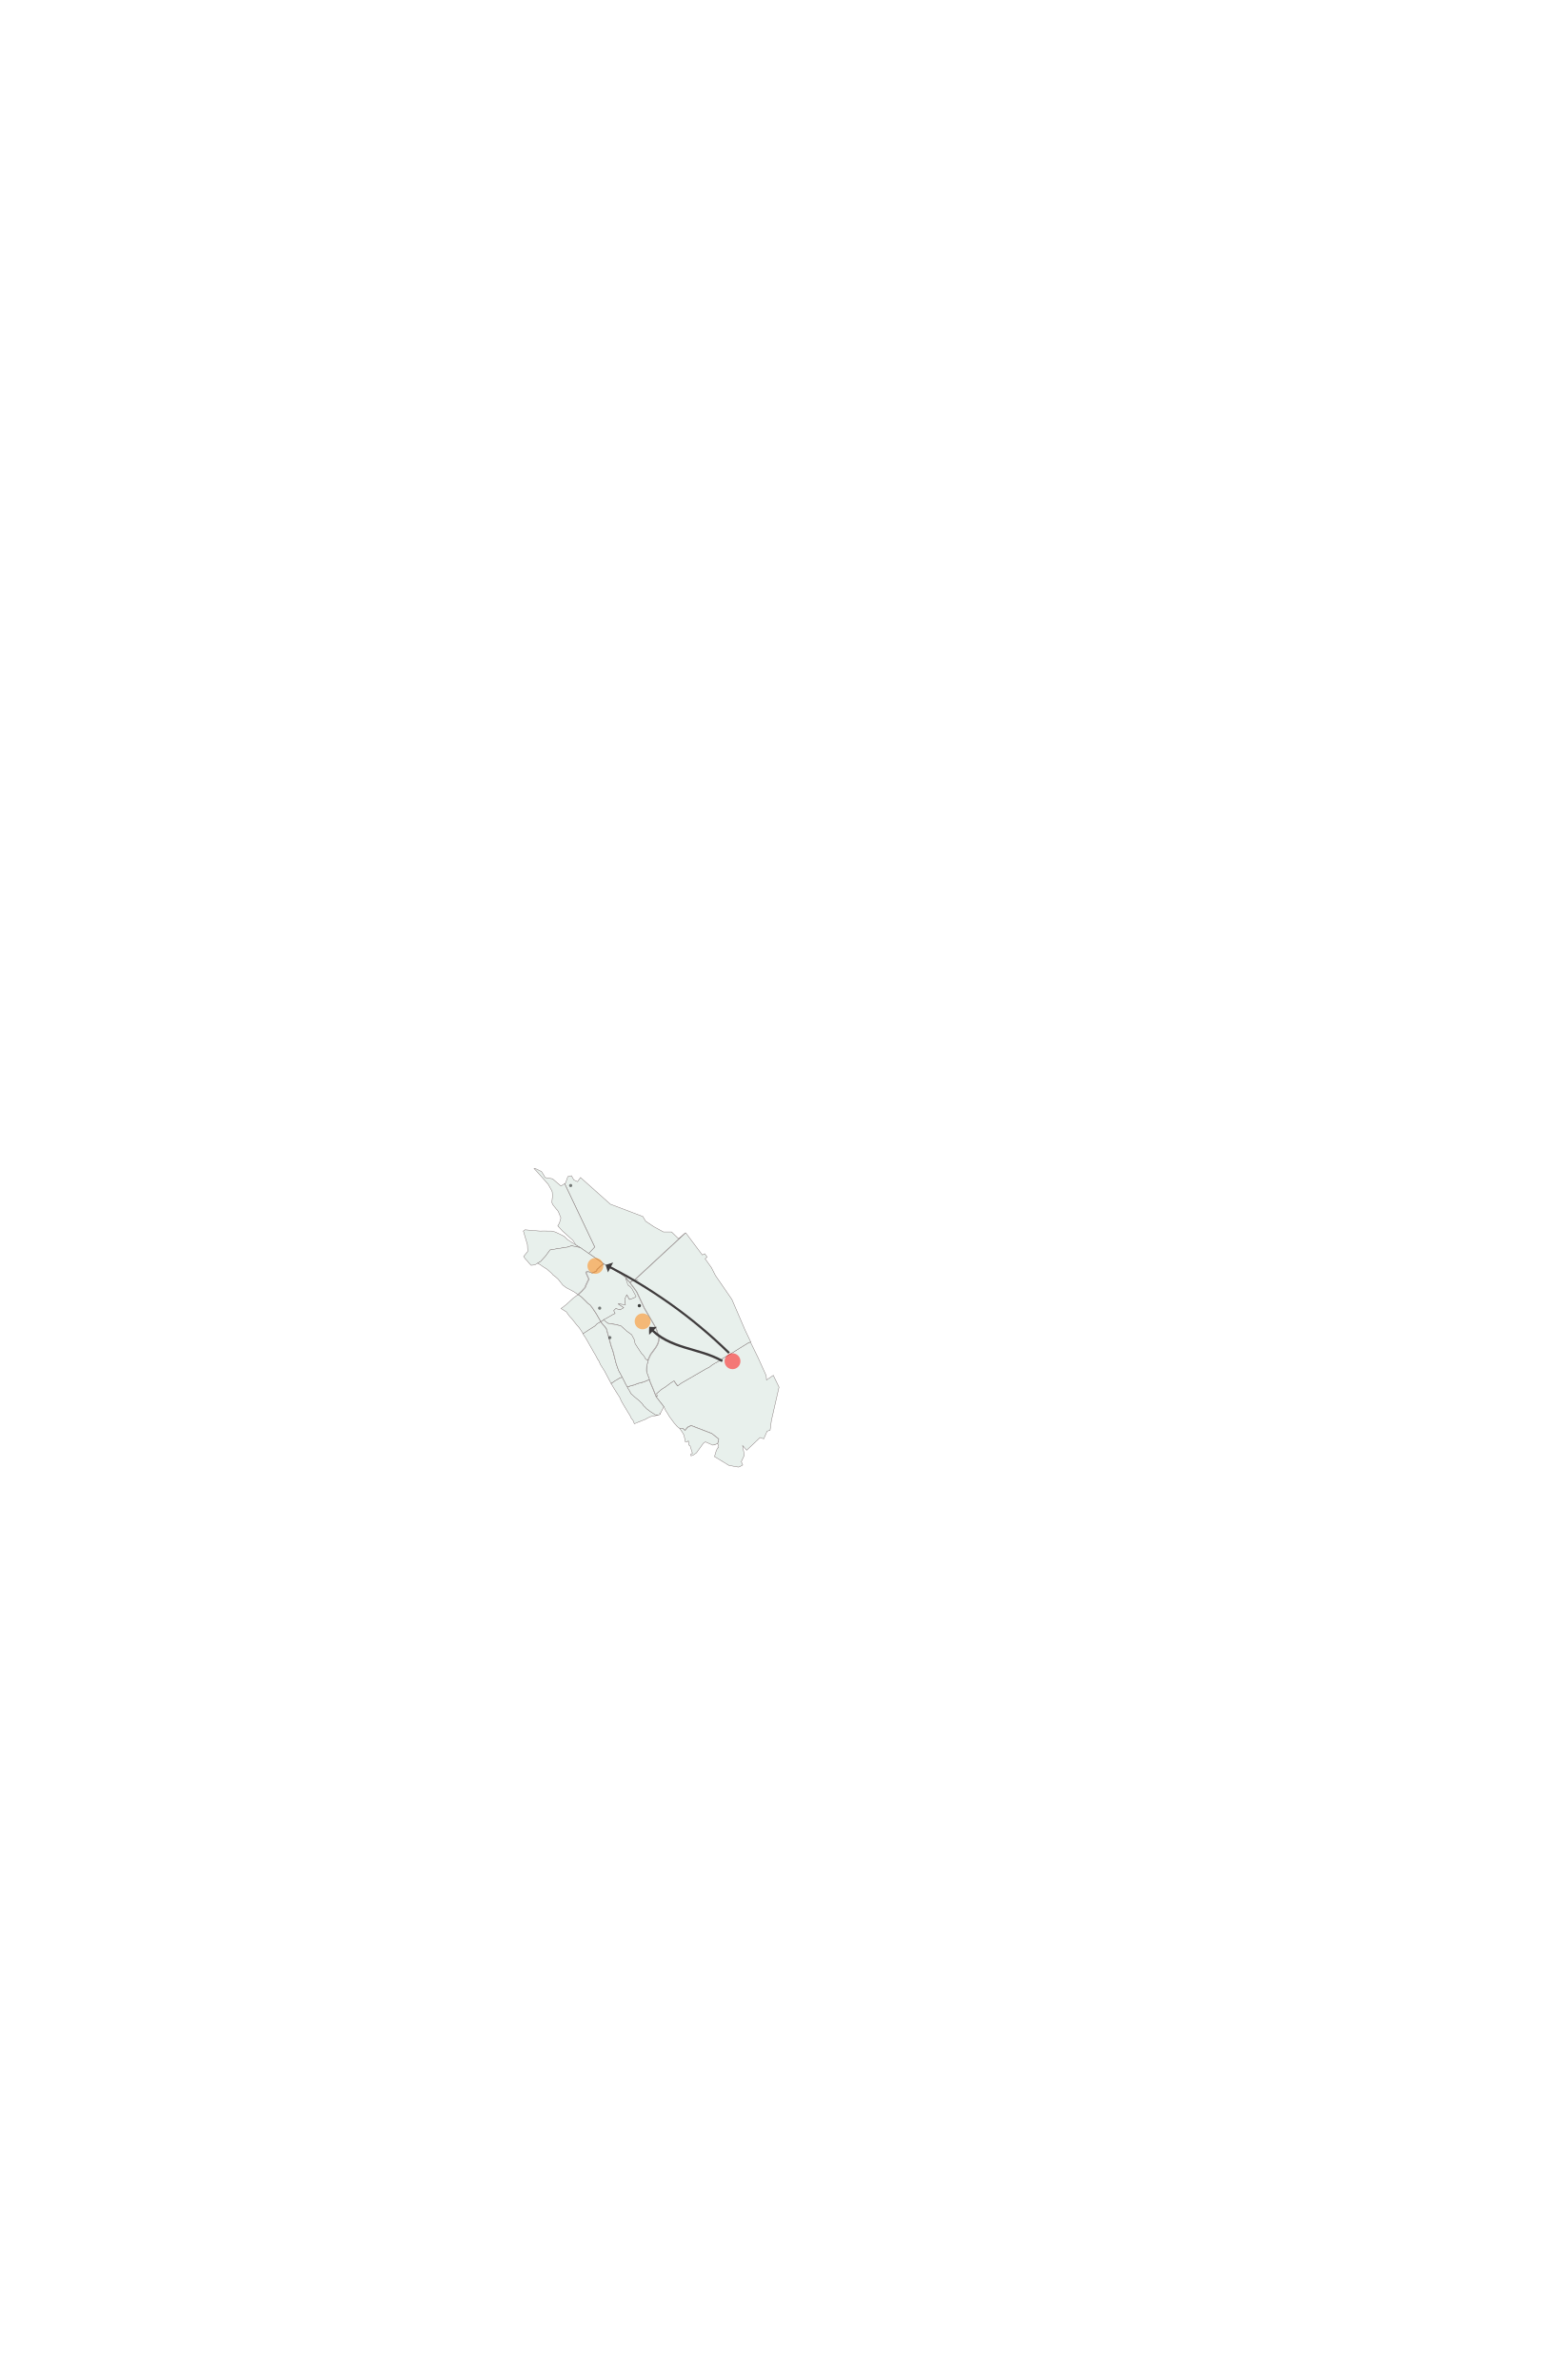
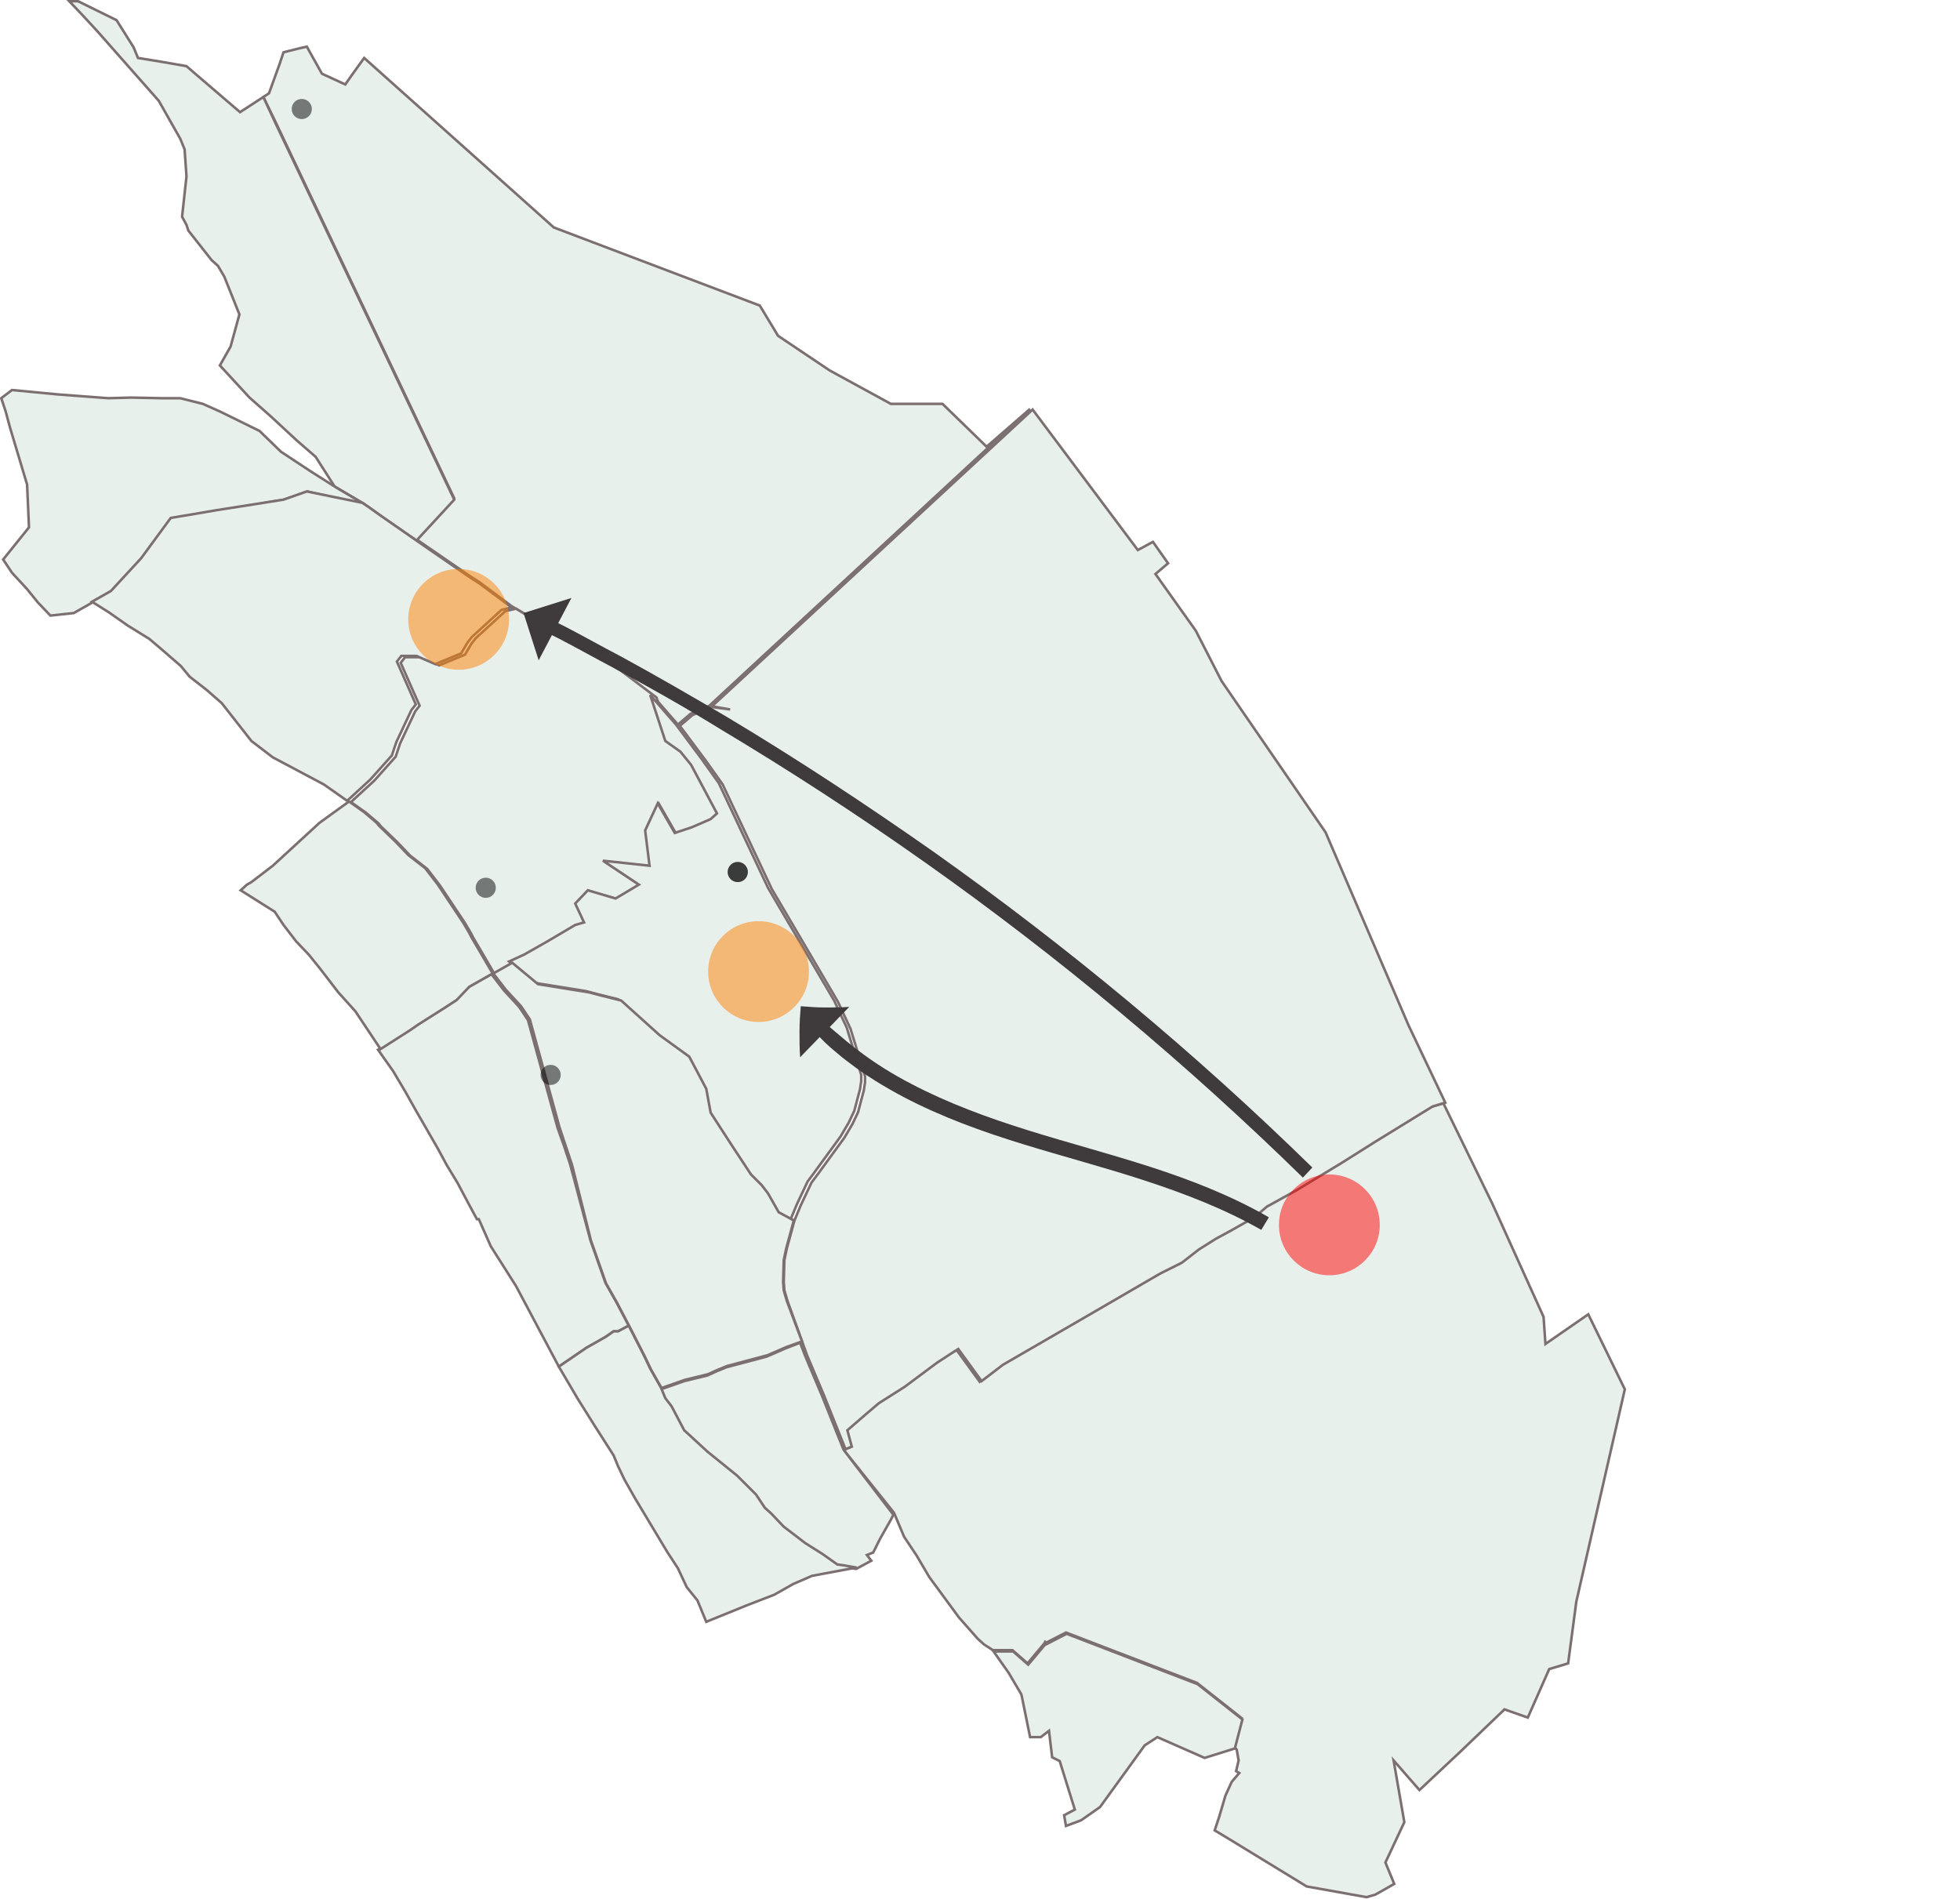
- <svg xmlns="http://www.w3.org/2000/svg" version="1.1" id="Layer_1" x="0px" y="0px" viewBox="0 0 1561 2399" style="enable-background:new 0 0 1561 2399;" xml:space="preserve">
+ <svg xmlns="http://www.w3.org/2000/svg" version="1.1" id="Layer_1" x="0px" y="0px" viewBox="0 0 311.1 301.3" style="enable-background:new 0 0 311.1 301.3;" xml:space="preserve">
  <style type="text/css">
	.st0{fill:#E8F0EC;stroke:#7B6F6F;stroke-width:0.404;}
	.st1{fill:#FF8000;fill-opacity:0.5;}
	.st2{fill-opacity:0.5;stroke:#000000;stroke-width:1.615;stroke-opacity:0;}
	.st3{fill:#FF0000;fill-opacity:0.5;}
	.st4{fill:none;}
	.st5{fill:none;stroke:#3F3B3C;stroke-miterlimit:10;}
	.st6{fill:#3F3B3C;}
</style>
  <g id="globe-layer">
</g>
  <g id="graticule-layer">
</g>
-   <path class="st0" d="M569.1,1193.1l0.9-0.6l1.7-4.7l0.6-1.8l2.4-0.6l1.3-0.3l2.4,4.3l3.7,1.7l1.2-1.7l1.8-2.5l30.1,26.9l32.7,12.4  l2.9,4.8l8.2,5.5l9.7,5.3h8.2l7,6.8l6.9-6l-50.9,47.1l-3,1.3l-2,1.7l-4.1-4.7l-5.3-4l-0.4-0.3l-9.5-5.5l-0.3-0.2l-6.8-4.1l-5.1-3.8  l-1.4-0.9l-0.6-0.4l-3.2-2.2l-3.2-2.2l-1.6-1.1l6-6.5l-28.3-59.6L569.1,1193.1z" />
-   <path class="st0" d="M616.8,1359.5l1,3l3.2,12l2.4,6.8l1.7,3l2,3.8l-1.7,0.9h-0.7l-1.3,0.9l-3,1.7l-4.4,3l-3.4-6.4l-3.4-6.4l-4-6.3  l-1.9-4.3H603l-1.4-2.6l-1.7-3.2l-1.7-2.8l-1.4-2.6l-1.5-2.6l-1.9-3.3l-1.8-3.2l-1.9-3.2l-2.4-3.4l4.7-3l1.4-0.9l4.2-2.6l2-1.3  l2-2.1l3.7-2.1l2,2.6l2.4,2.6l1.4,2.1l4.7,17.1L616.8,1359.5z" />
-   <path class="st0" d="M661.2,1407.8l1-0.4l-0.7-2.6l3-2.6l2-1.7l4.1-2.6l5.1-3.8l2.3-1.5l1.1-0.7l3.7,5.1l3.4-2.6l14.5-8.4l10.5-6.1  l3.4-1.7l2.7-2.1l2.7-1.7l2.4-1.3l3.7-2.1l2-1.7l4.7-2.6l7.1-4.3l5.4-3.4l9.1-5.6l2-0.6l7.8,16l8.1,17.9l0.3,4.3l6.8-4.7l5.8,11.9  l-7.7,33.7l-1.3,9.8l-3,0.9l-3.4,7.7l-3.7-1.3l-7.1,6.8l-6.4,6l-4.1-4.7l1.7,9.8l-3,6.4l1.4,3.4l-3,1.7l-1.4,0.4l-9.5-1.7l-12.6-7.7  l-2-1.2l0.7-2.1l1-3.4l1-2.2l1.2-1.4l-0.5-0.3l0.4-1.7l-0.3-1.7l-0.3-0.4l-4.8,1.5l4.8-1.5l1.1-4.6l-7.1-5.6l-20.8-8l-3.5,1.8  l-2.6,3.1l-2.4-2.1h-1.7h-1.4l-1.4-0.9l-1-0.9l-3-3.4l-1.1-1.5l-3.6-4.9l-2-3.4l-2-3l-1.6-3.8L661.2,1407.8z M693.3,1438.1l-0.4,0.7  l-0.3,0.8l0.3-0.8L693.3,1438.1z" />
-   <path class="st0" d="M601.8,1334.3l-2,2.1l-2,1.3l-4.1,2.6l-1.3,0.9l-4.7,3l-2-3l-2-3l-2.7-3l-1-1.3l-2-2.6l-1.7-2.1l-2-2.1l-2-2.6  l-1.4-2.1l-5.4-3.4l1-0.9l0.7-0.4l3.4-2.6l7.4-6.8l4.7-3.4l2.4,1.7l2,1.7l0.3,0.4l2.7,2.6l2,2.1l2.7,2.1l2,2.6l2,3l2,3l1,1.7  l0.3,0.6l3.4,5.8L601.8,1334.3z" />
-   <path class="st0" d="M640.3,1307.8l-3,1.3l-2.7,0.9l-2.7-4.7l-2,4.3l0.7,5.6l-7.4-0.8l5.7,3.8l-1.5,0.9l-2.2,1.3l-4.4-1.3l-2,2.1  l1.4,3l-1.3,0.4l-4.4,2.6l-3.7,2.1l-2,1.3l-3,1.7l-3.4-5.8l-0.3-0.6l-1-1.7l-2-3l-2-3l-2-2.6l-2.7-2.1l-2-2.1l-2.7-2.6l-0.3-0.4  l-2-1.7l-2.4-1.7l3.7-3.4l3.4-3.8l0.7-2.1l2.4-5.1l0.7-0.9l-3-6.8l0.7-0.9h2.4l3,1.3l4.1-1.7l1-1.7l0.7-0.9l4.7-4.3l1.7-0.4l6.8,4.1  l0.3,0.2l9.5,5.5l0.4,0.3l5.3,4l2.4,7.3l2.4,1.7l1.7,2.1l4.1,7.7L640.3,1307.8z" />
-   <path class="st0" d="M668.7,1418.9l-1.7,3l-0.7,1.4l-0.4,0.8l-1,0.4l0.7,0.9l-2.4,1.3l-2.2-0.3l-0.8-0.1l-2.4-1.7l-2.7-1.7l-3.4-2.6  l-2-2.1l-1-0.9l-1.4-2.1l-3-3l-4.7-3.8l-3.7-3.4l-2-3.8l-1-1.3l-0.7-1.7l3.7-1.3l3.7-0.9l1.3-0.6l1.7-0.7l6.4-1.7l3-1.3l2.3-0.9  l0.8,2.1l2.7,6.4l3.4,8.5l7.9,10.3L668.7,1418.9z" />
-   <path class="st0" d="M610.5,1329.2l3.7-2.1l4.4-2.6l1.4-0.4l-1.4-3l2-2.1l4.4,1.3l2.2-1.3l1.5-0.9l-5.7-3.8l7.4,0.8l-0.7-5.6l2-4.3  l2.7,4.7l2.7-0.9l3-1.3l1-0.9l-4.1-7.7l-1.7-2.1l-2.4-1.7l-2.4-7.3l4.1,4.7l4.1,5.5l2.7,3.8l7.8,16.6l10.5,17.9l2,4.3l2.3,7.5v1  l-0.2,1.3l-0.4,1.5l-0.5,1.9l-0.9,1.9l-1.3,2.2l-4.3,5.9l-0.9,1.2l-1.7,3.6l-1,2.4l-2.4-1.3l-1.7-3l-1-1.3l-1.7-1.7l-2.9-4.4  l-3.5-5.4l-0.7-3.8l-2.7-5.1l-4.7-3.4l-6.1-5.5l-3.2-0.8l-1.9-0.5l-8.1-1.3l-4.1-3.4L610.5,1329.2z" />
-   <path class="st0" d="M663.3,1426.5l-1.2,0.2l-5.9,1.1l-3,1.3l-3,1.7l-4.4,1.7l-6.4,2.6l-1.4-3.4l-1.7-2.1l-1.4-3l-1.7-2.6l-3.9-6.5  l-1.2-2l-1.7-3l-1-2.1l-0.7-1.7l-3-4.7l-2.7-4.3l-3-5.1l4.4-3l3-1.7l1.3-0.9h0.7l1.7-0.9l2.4,4.7l1,2.1l1.7,3l0.7,1.7l1,1.3l2,3.8  l3.7,3.4l4.7,3.8l3,3l1.4,2.1l1,0.9l2,2.1l3.4,2.6l2.7,1.7l2.4,1.7l0.8,0.1L663.3,1426.5z" />
-   <path class="st0" d="M569.1,1193.1l2,4.3l28.3,59.6l-6,6.5l-5.6-3.9l-2.1-1.5l-0.9-0.6l-4.4-2.6l-3-4.7l-3-2.6l-4.1-3.8l-3.4-3  l-4.7-5.1l1.7-3l1.4-5.1l-2.4-6l-1-1.7l-1-0.9l-3.7-4.7l-0.3-0.9l-0.7-1.3l0.7-6.4l-0.3-4.3l-0.7-1.7l-3.4-6l-9.8-11.1l-2.4-2.6  l-2-2.1h1.4l6.1,3l2.7,4.3l0.7,1.7l3.7,0.6l4,0.7l1.5,1.3l7,6L569.1,1193.1z" />
-   <path class="st0" d="M576.1,1255.7l-3.7,1.3l-5.4,0.9l-5.4,0.9l-4.1,0.7l-3,0.5l-4.7,6.4l-2.4,2.6l-2.4,2.6l-3,1.7l-3,1.7l-3.7,0.4  l-2-2.1l-1.7-2.1l-2.4-2.6l-1.4-2.1l4.1-5.1l-0.3-6.8l-2.7-9l-0.7-2.6l-0.7-2.1l1.7-1.3l7.3,0.7l8,0.6l3.6-0.1l4.8,0.1h3l3.6,0.9  l2.9,1.3l6.1,3l3.4,3.3l4.7,3.1l4.1,2.6l4.4,2.6l-4.4-0.9L576.1,1255.7z" />
-   <path class="st0" d="M606.9,1274.5l-4.7,4.3l-0.7,0.9l-1,1.7l-4.1,1.7l-3-1.3H591l-0.7,0.9l3,6.8l-0.7,0.9l-2.4,5.1l-0.7,2.1  l-3.4,3.8l-3.7,3.4l-3.7-2.6l-8.1-4.3l-3.4-2.6l-4.7-6l-2.4-2.1l-2.7-2.1l-1.4-1.7l-3-2.6l-2-1.7l-3.4-2.1l-3-2.1l-2.7-1.7l3-1.7  l2.4-2.6l2.4-2.6l4.7-6.4l3-0.5l4.1-0.7l5.1-0.8l5.7-0.9l3.7-1.3l4.4,0.9l4.4,0.9l0.9,0.6l2.1,1.5l7.2,5l3.2,2.2l3.2,2.2l0.6,0.4  l1.4,0.9l5.1,3.8L606.9,1274.5z" />
-   <path class="st0" d="M721.2,1285.8l16.5,24l13.2,30.7l5.8,12.2l-2,0.6l-9.1,5.6l-5.4,3.4l-7.1,4.3l-4.7,2.6l-2,1.7l-3.7,2.1  l-2.4,1.3l-2.7,1.7l-2.7,2.1l-3.4,1.7l-10.5,6.1l-14.5,8.4l-3.4,2.6l-3.7-5.1l-1.1,0.7l-2.3,1.5l-5.1,3.8l-4.1,2.6l-2,1.7l-3,2.6  l0.7,2.6l-1,0.4l-3.4-8.5l-2.7-6.4l-3.1-8.6l-0.5-1.7l-0.1-1.3l0.1-3.5l0.4-1.9l1.2-4.4l1-2.4l1.7-3.6l0.9-1.2l4.3-5.9l1.3-2.2  l0.9-1.9l0.5-1.9l0.4-1.5l0.2-1.3v-1l-2.3-7.5l-2-4.3l-10.5-17.9l-7.8-16.6l-2.7-3.8l-4.1-5.5l2-1.7l3-1.3l3,0.4l-2.9-0.5l50.9-47.1  l16.7,22.3l2.4-1.3l2.4,3.4l-2,1.7l6.4,9L721.2,1285.8z" />
-   <path class="st0" d="M723.3,1455.2l-4.8,1.5l-7.5-3.3l-0.6,0.4l-1.4,0.9l-7.1,9.8l-3,2.1l-2.4,0.9l-0.3-1.7l1.7-0.9l-2.4-7.7  l-1.2-0.6l-0.5-4.2l-1.3,1h-1.1h-0.6l-1.3-6.4l-0.1-0.4l-2-3.4l-2.4-3.4h1.4h1.7l2.4,2.1l2.6-3.1l3.5-1.8l20.8,8l7.1,5.6  L723.3,1455.2z" />
-   <path class="st0" d="M652.1,1391.5l-3,1.3l-6.4,1.7l-1.7,0.7l-1.3,0.6l-3.7,0.9l-3.7,1.3l-1.7-3l-1-2.1l-2.4-4.7l-2-3.8l-1.7-3  l-2.4-6.8l-3-12l-1-3l-1-3l-4.7-17.1l-1.4-2.1l-2.4-2.6l-2-2.6l3-1.7l4.1,3.4l8.1,1.3l1.9,0.5l3.2,0.8l6.1,5.5l4.7,3.4l2.7,5.1  l0.7,3.8l3.5,5.4l2.9,4.4l1.7,1.7l1,1.3l1.7,3l2.4,1.3l-1.2,4.4l-0.4,1.9l-0.1,3.5l0.1,1.3l0.5,1.7l2.4,6.4L652.1,1391.5z" />
+   <path class="st0" d="M41.8,15.4l0.9-0.6l1.7-4.7L45,8.3l2.4-0.6l1.3-0.3l2.4,4.3l3.7,1.7l1.2-1.7l1.8-2.5l30.1,26.9l32.7,12.4  l2.9,4.8l8.2,5.5l9.7,5.3h8.2l7,6.8l6.9-6L112.6,112l-3,1.3l-2,1.7l-4.1-4.7l-5.3-4l-0.4-0.3l-9.5-5.5l-0.3-0.2l-6.8-4.1l-5.1-3.8  l-1.4-0.9l-0.6-0.4l-3.2-2.2l-3.2-2.2l-1.6-1.1l6-6.5L43.8,19.5L41.8,15.4z" />
+   <path class="st0" d="M89.5,181.8l1,3l3.2,12l2.4,6.8l1.7,3l2,3.8l-1.7,0.9h-0.7l-1.3,0.9l-3,1.7l-4.4,3l-3.4-6.4l-3.4-6.4l-4-6.3  l-1.9-4.3h-0.3l-1.4-2.6l-1.7-3.2l-1.7-2.8l-1.4-2.6l-1.5-2.6l-1.9-3.3l-1.8-3.2l-1.9-3.2l-2.4-3.4l4.7-3l1.4-0.9l4.2-2.6l2-1.3  l2-2.1l3.7-2.1l2,2.6l2.4,2.6l1.4,2.1l4.7,17.1L89.5,181.8z" />
+   <path class="st0" d="M133.9,230.1l1-0.4l-0.7-2.6l3-2.6l2-1.7l4.1-2.6l5.1-3.8l2.3-1.5l1.1-0.7l3.7,5.1l3.4-2.6l14.5-8.4l10.5-6.1  l3.4-1.7l2.7-2.1l2.7-1.7l2.4-1.3l3.7-2.1l2-1.7l4.7-2.6l7.1-4.3l5.4-3.4l9.1-5.6l2-0.6l7.8,16L245,209l0.3,4.3l6.8-4.7l5.8,11.9  l-7.7,33.7l-1.3,9.8l-3,0.9l-3.4,7.7l-3.7-1.3l-7.1,6.8l-6.4,6l-4.1-4.7l1.7,9.8l-3,6.4l1.4,3.4l-3,1.7l-1.4,0.4l-9.5-1.7l-12.6-7.7  l-2-1.2l0.7-2.1l1-3.4l1-2.2l1.2-1.4l-0.5-0.3l0.4-1.7l-0.3-1.7l-0.3-0.4l-4.8,1.5l4.8-1.5l1.1-4.6l-7.1-5.6l-20.8-8l-3.5,1.8  l-2.6,3.1l-2.4-2.1H159h-1.4l-1.4-0.9l-1-0.9l-3-3.4l-1.1-1.5l-3.6-4.9l-2-3.4l-2-3l-1.6-3.8L133.9,230.1z M166,260.4l-0.4,0.7  l-0.3,0.8l0.3-0.8L166,260.4z" />
+   <path class="st0" d="M74.5,156.6l-2,2.1l-2,1.3l-4.1,2.6l-1.3,0.9l-4.7,3l-2-3l-2-3l-2.7-3l-1-1.3l-2-2.6l-1.7-2.1l-2-2.1l-2-2.6  l-1.4-2.1l-5.4-3.4l1-0.9l0.7-0.4l3.4-2.6l7.4-6.8l4.7-3.4l2.4,1.7l2,1.7l0.3,0.4l2.7,2.6l2,2.1l2.7,2.1l2,2.6l2,3l2,3l1,1.7  l0.3,0.6l3.4,5.8L74.5,156.6z" />
+   <path class="st0" d="M113,130.1l-3,1.3l-2.7,0.9l-2.7-4.7l-2,4.3l0.7,5.6l-7.4-0.8l5.7,3.8l-1.5,0.9l-2.2,1.3l-4.4-1.3l-2,2.1l1.4,3  l-1.3,0.4l-4.4,2.6l-3.7,2.1l-2,1.3l-3,1.7l-3.4-5.8l-0.3-0.6l-1-1.7l-2-3l-2-3l-2-2.6l-2.7-2.1l-2-2.1l-2.7-2.6l-0.3-0.4l-2-1.7  l-2.4-1.7l3.7-3.4l3.4-3.8l0.7-2.1l2.4-5.1l0.7-0.9l-3-6.8l0.7-0.9h2.4l3,1.3l4.1-1.7l1-1.7l0.7-0.9l4.7-4.3l1.7-0.4l6.8,4.1  l0.3,0.2l9.5,5.5l0.4,0.3l5.3,4l2.4,7.3l2.4,1.7l1.7,2.1l4.1,7.7L113,130.1z" />
+   <path class="st0" d="M141.4,241.2l-1.7,3l-0.7,1.4l-0.4,0.8l-1,0.4l0.7,0.9l-2.4,1.3l-2.2-0.3l-0.8-0.1l-2.4-1.7l-2.7-1.7l-3.4-2.6  l-2-2.1l-1-0.9l-1.4-2.1l-3-3l-4.7-3.8l-3.7-3.4l-2-3.8l-1-1.3l-0.7-1.7l3.7-1.3l3.7-0.9l1.3-0.6l1.7-0.7l6.4-1.7l3-1.3l2.3-0.9  l0.8,2.1l2.7,6.4l3.4,8.5l7.9,10.3L141.4,241.2z" />
+   <path class="st0" d="M83.2,151.5l3.7-2.1l4.4-2.6l1.4-0.4l-1.4-3l2-2.1l4.4,1.3l2.2-1.3l1.5-0.9l-5.7-3.8l7.4,0.8l-0.7-5.6l2-4.3  l2.7,4.7l2.7-0.9l3-1.3l1-0.9l-4.1-7.7l-1.7-2.1l-2.4-1.7l-2.4-7.3l4.1,4.7l4.1,5.5l2.7,3.8l7.8,16.6l10.5,17.9l2,4.3l2.3,7.5v1  l-0.2,1.3l-0.4,1.5l-0.5,1.9l-0.9,1.9l-1.3,2.2l-4.3,5.9l-0.9,1.2l-1.7,3.6l-1,2.4l-2.4-1.3l-1.7-3l-1-1.3l-1.7-1.7l-2.9-4.4  l-3.5-5.4l-0.7-3.8l-2.7-5.1l-4.7-3.4l-6.1-5.5l-3.2-0.8l-1.9-0.5l-8.1-1.3l-4.1-3.4L83.2,151.5z" />
+   <path class="st0" d="M136,248.8l-1.2,0.2l-5.9,1.1l-3,1.3l-3,1.7l-4.4,1.7l-6.4,2.6l-1.4-3.4l-1.7-2.1l-1.4-3l-1.7-2.6l-3.9-6.5  l-1.2-2l-1.7-3l-1-2.1l-0.7-1.7l-3-4.7l-2.7-4.3l-3-5.1l4.4-3l3-1.7l1.3-0.9h0.7l1.7-0.9l2.4,4.7l1,2.1l1.7,3l0.7,1.7l1,1.3l2,3.8  l3.7,3.4l4.7,3.8l3,3l1.4,2.1l1,0.9l2,2.1l3.4,2.6l2.7,1.7l2.4,1.7l0.8,0.1L136,248.8z" />
+   <path class="st0" d="M41.8,15.4l2,4.3l28.3,59.6l-6,6.5l-5.6-3.9l-2.1-1.5l-0.9-0.6l-4.4-2.6l-3-4.7l-3-2.6L43,66.1l-3.4-3L34.9,58  l1.7-3l1.4-5.1l-2.4-6l-1-1.7l-1-0.9l-3.7-4.7l-0.3-0.9l-0.7-1.3l0.7-6.4l-0.3-4.3L28.6,22l-3.4-6L15.4,4.9L13,2.3l-2-2.1h1.4l6.1,3  l2.7,4.3l0.7,1.7l3.7,0.6l4,0.7l1.5,1.3l7,6L41.8,15.4z" />
+   <path class="st0" d="M48.8,78l-3.7,1.3l-5.4,0.9l-5.4,0.9l-4.1,0.7l-3,0.5l-4.7,6.4l-2.4,2.6l-2.4,2.6l-3,1.7l-3,1.7L8,97.7l-2-2.1  l-1.7-2.1l-2.4-2.6l-1.4-2.1l4.1-5.1l-0.3-6.8l-2.7-9l-0.7-2.6l-0.7-2.1l1.7-1.3l7.3,0.7l8,0.6l3.6-0.1l4.8,0.1h3l3.6,0.9l2.9,1.3  l6.1,3l3.4,3.3l4.7,3.1l4.1,2.6l4.4,2.6l-4.4-0.9L48.8,78z" />
+   <path class="st0" d="M79.6,96.8l-4.7,4.3l-0.7,0.9l-1,1.7l-4.1,1.7l-3-1.3h-2.4L63,105l3,6.8l-0.7,0.9l-2.4,5.1l-0.7,2.1l-3.4,3.8  l-3.7,3.4l-3.7-2.6l-8.1-4.3l-3.4-2.6l-4.7-6l-2.4-2.1l-2.7-2.1l-1.4-1.7l-3-2.6l-2-1.7l-3.4-2.1l-3-2.1l-2.7-1.7l3-1.7l2.4-2.6  l2.4-2.6l4.7-6.4l3-0.5l4.1-0.7l5.1-0.8l5.7-0.9l3.7-1.3l4.4,0.9l4.4,0.9l0.9,0.6l2.1,1.5l7.2,5l3.2,2.2l3.2,2.2l0.6,0.4l1.4,0.9  l5.1,3.8L79.6,96.8z" />
+   <path class="st0" d="M193.9,108.1l16.5,24l13.2,30.7l5.8,12.2l-2,0.6l-9.1,5.6l-5.4,3.4l-7.1,4.3l-4.7,2.6l-2,1.7l-3.7,2.1l-2.4,1.3  l-2.7,1.7l-2.7,2.1l-3.4,1.7l-10.5,6.1l-14.5,8.4l-3.4,2.6l-3.7-5.1l-1.1,0.7l-2.3,1.5l-5.1,3.8l-4.1,2.6l-2,1.7l-3,2.6l0.7,2.6  l-1,0.4l-3.4-8.5l-2.7-6.4l-3.1-8.6l-0.5-1.7l-0.1-1.3l0.1-3.5l0.4-1.9l1.2-4.4l1-2.4l1.7-3.6l0.9-1.2l4.3-5.9l1.3-2.2l0.9-1.9  l0.5-1.9l0.4-1.5l0.2-1.3v-1l-2.3-7.5l-2-4.3l-10.5-17.9l-7.8-16.6l-2.7-3.8l-4.1-5.5l2-1.7l3-1.3l3,0.4l-2.9-0.5L163.9,65  l16.7,22.3L183,86l2.4,3.4l-2,1.7l6.4,9L193.9,108.1z" />
+   <path class="st0" d="M196,277.5l-4.8,1.5l-7.5-3.3l-0.6,0.4l-1.4,0.9l-7.1,9.8l-3,2.1l-2.4,0.9l-0.3-1.7l1.7-0.9l-2.4-7.7l-1.2-0.6  l-0.5-4.2l-1.3,1h-1.1h-0.6l-1.3-6.4l-0.1-0.4l-2-3.4l-2.4-3.4h1.4h1.7l2.4,2.1l2.6-3.1l3.5-1.8l20.8,8l7.1,5.6L196,277.5z" />
+   <path class="st0" d="M124.8,213.8l-3,1.3l-6.4,1.7l-1.7,0.7l-1.3,0.6l-3.7,0.9l-3.7,1.3l-1.7-3l-1-2.1l-2.4-4.7l-2-3.8l-1.7-3  l-2.4-6.8l-3-12l-1-3l-1-3l-4.7-17.1l-1.4-2.1l-2.4-2.6l-2-2.6l3-1.7l4.1,3.4l8.1,1.3l1.9,0.5l3.2,0.8l6.1,5.5l4.7,3.4l2.7,5.1  l0.7,3.8l3.5,5.4l2.9,4.4l1.7,1.7l1,1.3l1.7,3l2.4,1.3l-1.2,4.4l-0.4,1.9l-0.1,3.5l0.1,1.3l0.5,1.7l2.4,6.4L124.8,213.8z" />
  <g id="labels-layer">
</g>
  <g id="lines-layer">
</g>
  <g id="region-groups-layer">
</g>
-   <circle class="st1" cx="600.1" cy="1276" r="8" />
-   <circle class="st2" cx="575.2" cy="1195" r="1.6" />
-   <circle class="st2" cx="614.7" cy="1348.3" r="1.6" />
-   <circle class="st3" cx="738.3" cy="1372.1" r="8" />
-   <circle class="st1" cx="647.7" cy="1331.9" r="8" />
-   <circle class="st2" cx="604.4" cy="1318.6" r="1.6" />
-   <circle class="st2" cx="644.4" cy="1316.1" r="1.6" />
-   <circle class="st2" cx="644.4" cy="1316.1" r="1.6" />
+   <circle class="st1" cx="72.8" cy="98.3" r="8" />
+   <circle class="st2" cx="47.9" cy="17.3" r="1.6" />
+   <circle class="st2" cx="87.4" cy="170.6" r="1.6" />
+   <circle class="st3" cx="211" cy="194.4" r="8" />
+   <circle class="st1" cx="120.4" cy="154.2" r="8" />
+   <circle class="st2" cx="77.1" cy="140.9" r="1.6" />
+   <circle class="st2" cx="117.1" cy="138.4" r="1.6" />
+   <circle class="st2" cx="117.1" cy="138.4" r="1.6" />
  <g>
-     <rect x="792.7" y="1258.4" class="st4" width="45.7" height="35.9" />
+     <rect x="265.4" y="80.7" class="st4" width="45.7" height="35.9" />
    <g>
-       <path class="st5" d="M711.2,1198.4" />
+       <path class="st5" d="M183.9,20.7" />
    </g>
  </g>
  <g>
    <g>
      <g>
-         <path class="st6" d="M735.6,1363c-18.7-18.3-38.8-35-60.1-50.1c-10.7-7.5-21.6-14.7-32.8-21.4c-5.6-3.3-11.3-6.6-17-9.7     c-2.9-1.5-5.7-3.1-8.6-4.6l-1.2-0.6l2.1-4l-7.6,2.4l2.4,7.5l2.1-4l1.2,0.6c2.9,1.5,5.7,3.1,8.6,4.6c5.7,3.1,11.4,6.3,16.9,9.7     c11.2,6.7,22.1,13.8,32.7,21.3c21.2,15,41.2,31.7,59.8,49.9L735.6,1363z" />
+         <path class="st6" d="M208.3,185.3c-18.7-18.3-38.8-35-60.1-50.1c-10.7-7.5-21.6-14.7-32.8-21.4c-5.6-3.3-11.3-6.6-17-9.7     c-2.9-1.5-5.7-3.1-8.6-4.6l-1.2-0.6l2.1-4l-7.6,2.4l2.4,7.5l2.1-4l1.2,0.6c2.9,1.5,5.7,3.1,8.6,4.6c5.7,3.1,11.4,6.3,16.9,9.7     c11.2,6.7,22.1,13.8,32.7,21.3c21.2,15,41.2,31.7,59.8,49.9L208.3,185.3z" />
      </g>
    </g>
  </g>
  <g>
    <g>
      <g>
-         <path class="st6" d="M728.7,1370.9c-5.9-3.4-12.3-5.9-18.8-8c-6.5-2.1-13-3.8-19.4-5.8c-6.4-2-12.7-4.3-18.6-7.4     c-2.9-1.5-5.8-3.3-8.4-5.3c-0.7-0.5-1.3-1-1.9-1.5c-0.6-0.5-1.3-1.1-1.9-1.6l-0.7-0.6l3.1-3.2c-1.2,0.1-2.5,0.1-3.8,0.1     c-1.3,0-2.6-0.1-3.9-0.2c-0.1,1.3-0.2,2.6-0.2,4c0,1.3,0,2.8,0.1,4.1l3.1-3.2l0.7,0.7c0.6,0.6,1.3,1.2,1.9,1.7     c0.7,0.6,1.3,1.1,2,1.6c2.7,2.1,5.7,3.9,8.7,5.5c6.1,3.2,12.5,5.5,19,7.5c6.5,2,13,3.7,19.4,5.8c6.4,2.1,12.6,4.5,18.4,7.8     L728.7,1370.9z" />
+         <path class="st6" d="M201.4,193.2c-5.9-3.4-12.3-5.9-18.8-8s-13-3.8-19.4-5.8s-12.7-4.3-18.6-7.4c-2.9-1.5-5.8-3.3-8.4-5.3     c-0.7-0.5-1.3-1-1.9-1.5c-0.6-0.5-1.3-1.1-1.9-1.6l-0.7-0.6l3.1-3.2c-1.2,0.1-2.5,0.1-3.8,0.1s-2.6-0.1-3.9-0.2     c-0.1,1.3-0.2,2.6-0.2,4c0,1.3,0,2.8,0.1,4.1l3.1-3.2l0.7,0.7c0.6,0.6,1.3,1.2,1.9,1.7c0.7,0.6,1.3,1.1,2,1.6     c2.7,2.1,5.7,3.9,8.7,5.5c6.1,3.2,12.5,5.5,19,7.5s13,3.7,19.4,5.8c6.4,2.1,12.6,4.5,18.4,7.8L201.4,193.2z" />
      </g>
    </g>
  </g>
</svg>
